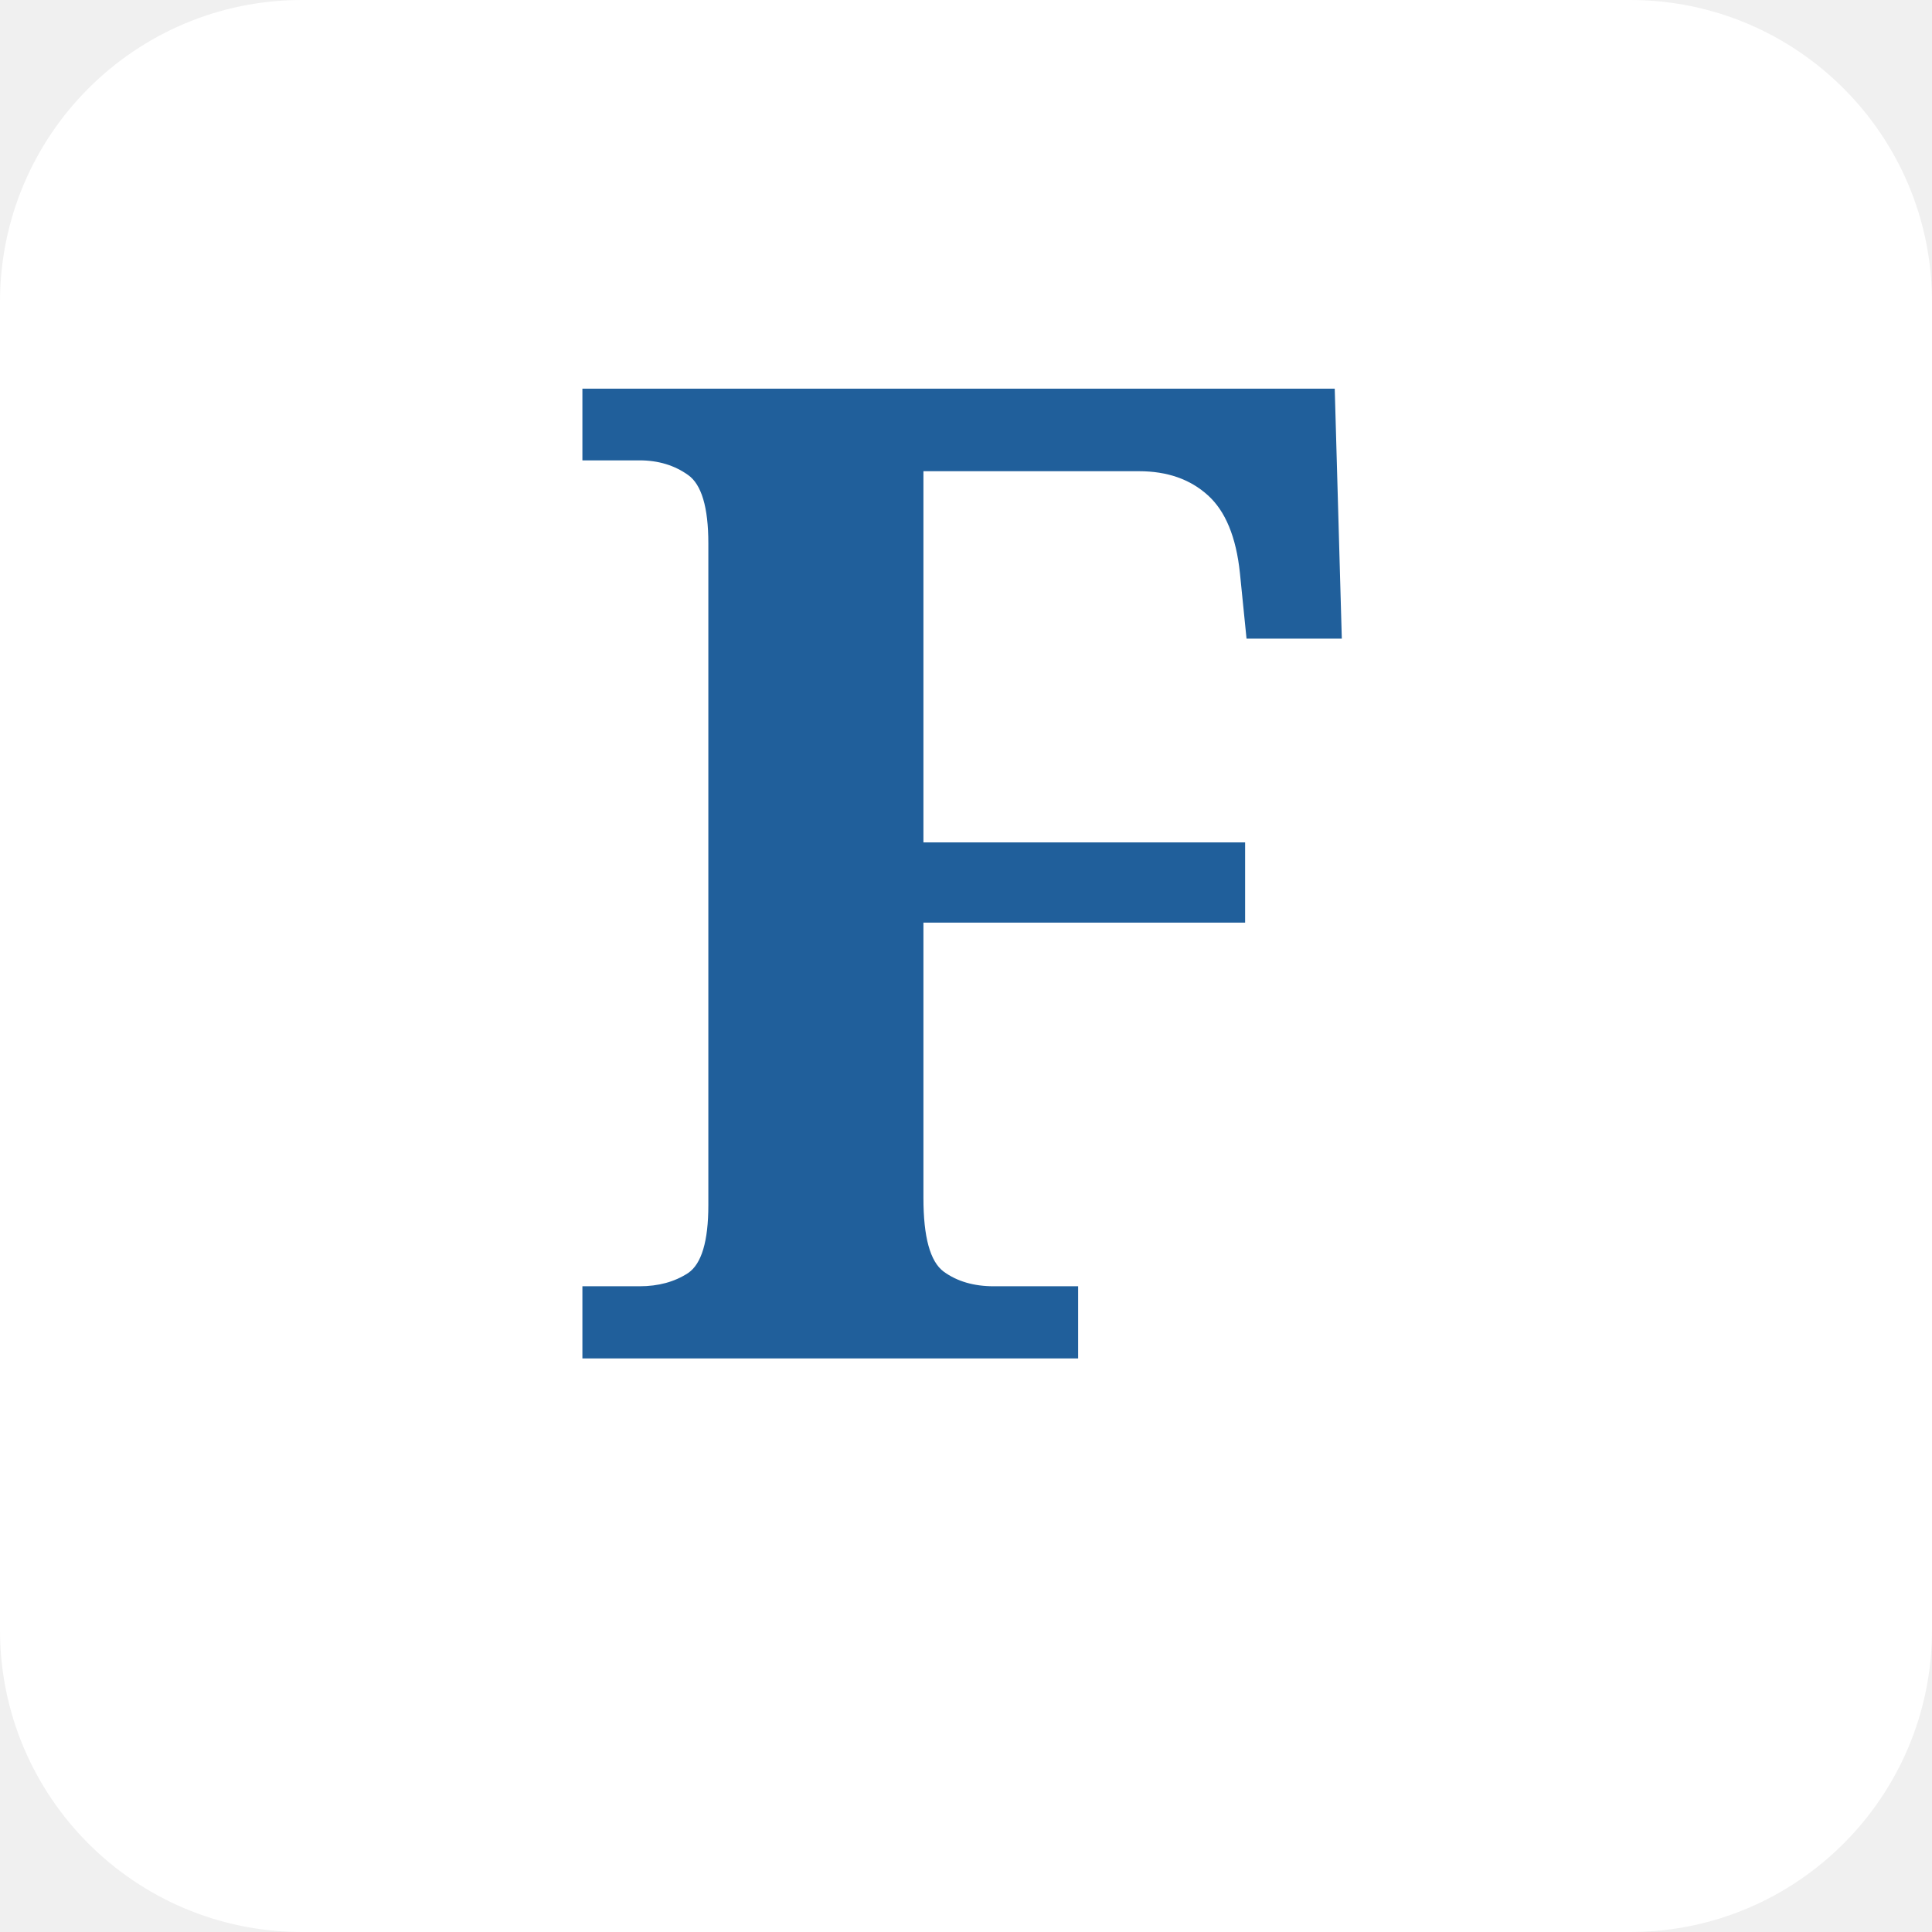
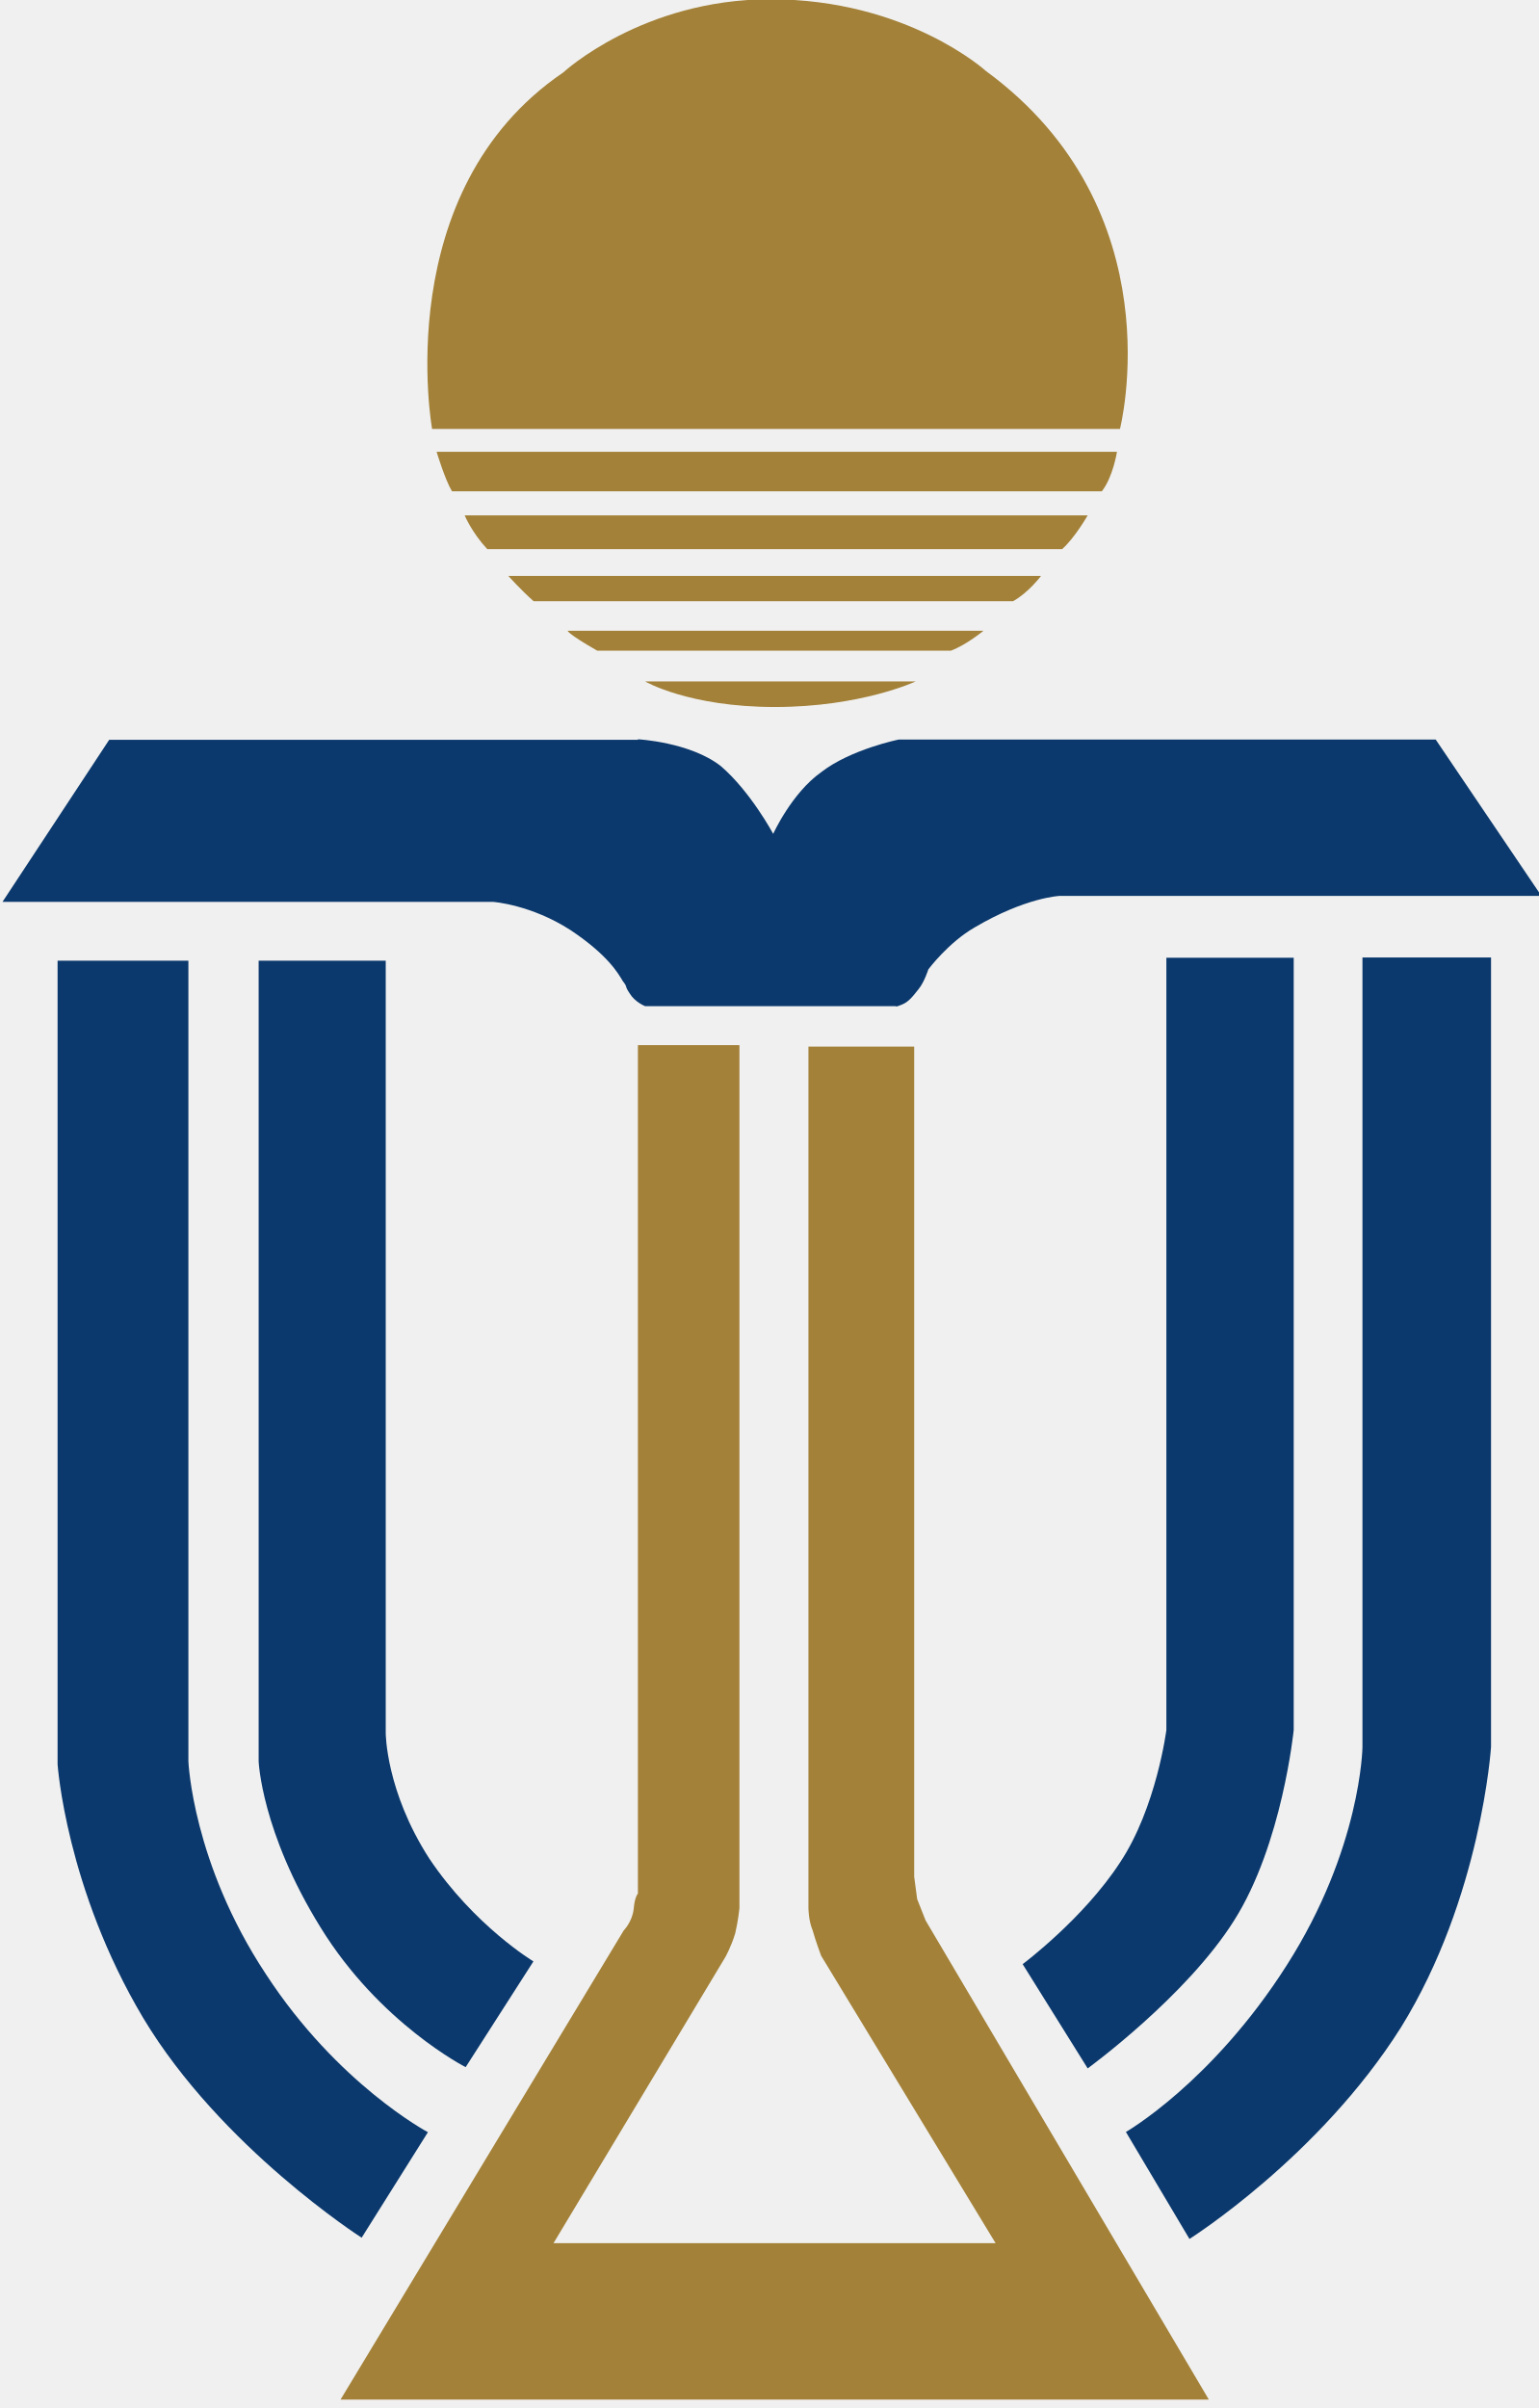
- <svg xmlns="http://www.w3.org/2000/svg" viewBox="0 0 64 64">
-   <rect width="64" height="64" rx="10" fill="#fff" />
-   <text x="32" y="45" text-anchor="middle" font-family="Georgia,serif" font-size="45" font-weight="bold" fill="#205f9b">F</text>
+ <svg xmlns="http://www.w3.org/2000/svg" width="62" height="97" viewBox="0 0 62 97" fill="none">
+   <path d="M44.39 19.79C44.84 19.22 45 18.2 45 18.2H17.59C17.59 18.2 17.93 19.33 18.21 19.79H44.39Z" fill="#A38138" />
+   <path d="M42.79 22.12C43.3 21.67 43.82 20.76 43.82 20.76H18.72C18.72 20.76 19 21.44 19.63 22.12H42.79Z" fill="#A38138" />
+   <path d="M40.81 24.22C41.43 23.88 41.94 23.2 41.94 23.2H20.48C20.48 23.2 20.99 23.77 21.5 24.22H40.81Z" fill="#A38138" />
+   <path d="M38.31 26.21C38.93 25.98 39.62 25.41 39.62 25.41H22.87C22.87 25.41 22.87 25.53 24.06 26.21H38.31Z" fill="#A38138" />
+   <path d="M25.99 27.45C25.99 27.45 27.75 28.48 31.22 28.48C34.69 28.48 36.89 27.45 36.89 27.45H25.99Z" fill="#A38138" />
+   <path d="M25.7 29.78C25.7 29.78 27.8 29.89 29.04 30.86C30.24 31.89 31.15 33.59 31.15 33.59C31.15 33.59 31.89 31.95 33.09 31.1C34.28 30.18 36.21 29.79 36.21 29.79H57.84L62.1 36.09H42.68C42.68 36.09 41.32 36.15 39.28 37.35C38.2 37.97 37.4 39.05 37.4 39.05C37.4 39.05 37.24 39.56 37.01 39.84C36.78 40.13 36.61 40.36 36.33 40.47C36.04 40.59 36.1 40.53 36.1 40.53H25.99C25.99 40.53 25.58 40.37 25.37 40.02C25.14 39.68 25.31 39.8 25.09 39.52C24.92 39.24 24.52 38.49 22.99 37.47C21.4 36.44 19.87 36.33 19.87 36.33H0.1L4.4 29.8H25.7V29.78Z" fill="#0B396D" />
+   <path d="M10.42 38.7V70.95C10.42 70.95 10.53 73.8 12.92 77.65C15.3 81.51 18.76 83.27 18.76 83.27L21.49 79.01C21.49 79.01 19.11 77.58 17.29 74.86C15.54 72.14 15.54 69.81 15.54 69.81V38.7H10.42Z" fill="#0B396D" />
+   <path d="M46.99 38.58V69.69C46.99 69.69 46.59 72.82 45.12 75.03C43.64 77.3 41.2 79.12 41.2 79.12L43.82 83.32C43.82 83.32 47.79 80.43 49.72 77.36C51.66 74.3 52.12 69.69 52.12 69.69V38.58H46.99Z" fill="#0B396D" />
+   <path d="M2.32 38.7V71.07C2.32 71.07 2.66 76.07 5.77 81.29C8.9 86.51 14.57 90.14 14.57 90.14L17.24 85.89C17.24 85.89 13.6 83.96 10.71 79.52C7.75 75.04 7.59 70.95 7.59 70.95V38.7H2.32Z" fill="#0B396D" />
+   <path d="M25.7 42.1V76.28C25.7 76.28 25.57 76.4 25.53 76.9C25.47 77.42 25.13 77.76 25.13 77.76L13.72 96.66H48.7L37.29 77.36L36.95 76.5L36.83 75.6V42.16H32.57V76.86C32.57 76.86 32.57 77.36 32.74 77.76C32.85 78.16 33.08 78.78 33.08 78.78L40.11 90.36H22.3L29.22 78.84C29.22 78.84 29.45 78.44 29.62 77.88C29.74 77.37 29.79 76.87 29.79 76.87V42.1H25.7Z" fill="#A38138" />
+   <path d="M54.89 38.58V70.38C54.89 70.38 54.84 74.47 51.83 79.18C48.82 83.9 45.36 85.88 45.36 85.88L47.92 90.19C47.92 90.19 53.14 86.9 56.44 81.67C59.68 76.44 60.07 70.37 60.07 70.37V38.57H54.89V38.58Z" fill="#0B396D" />
+   <path d="M17.41 17.29C17.41 17.29 15.66 7.7 22.69 2.92C22.69 2.92 25.87 -0.03 31.03 -0.03C36.55 -0.03 39.72 2.86 39.72 2.86C47.39 8.48 45.12 17.28 45.12 17.28H17.41V17.29Z" fill="#A38138" />
</svg>
